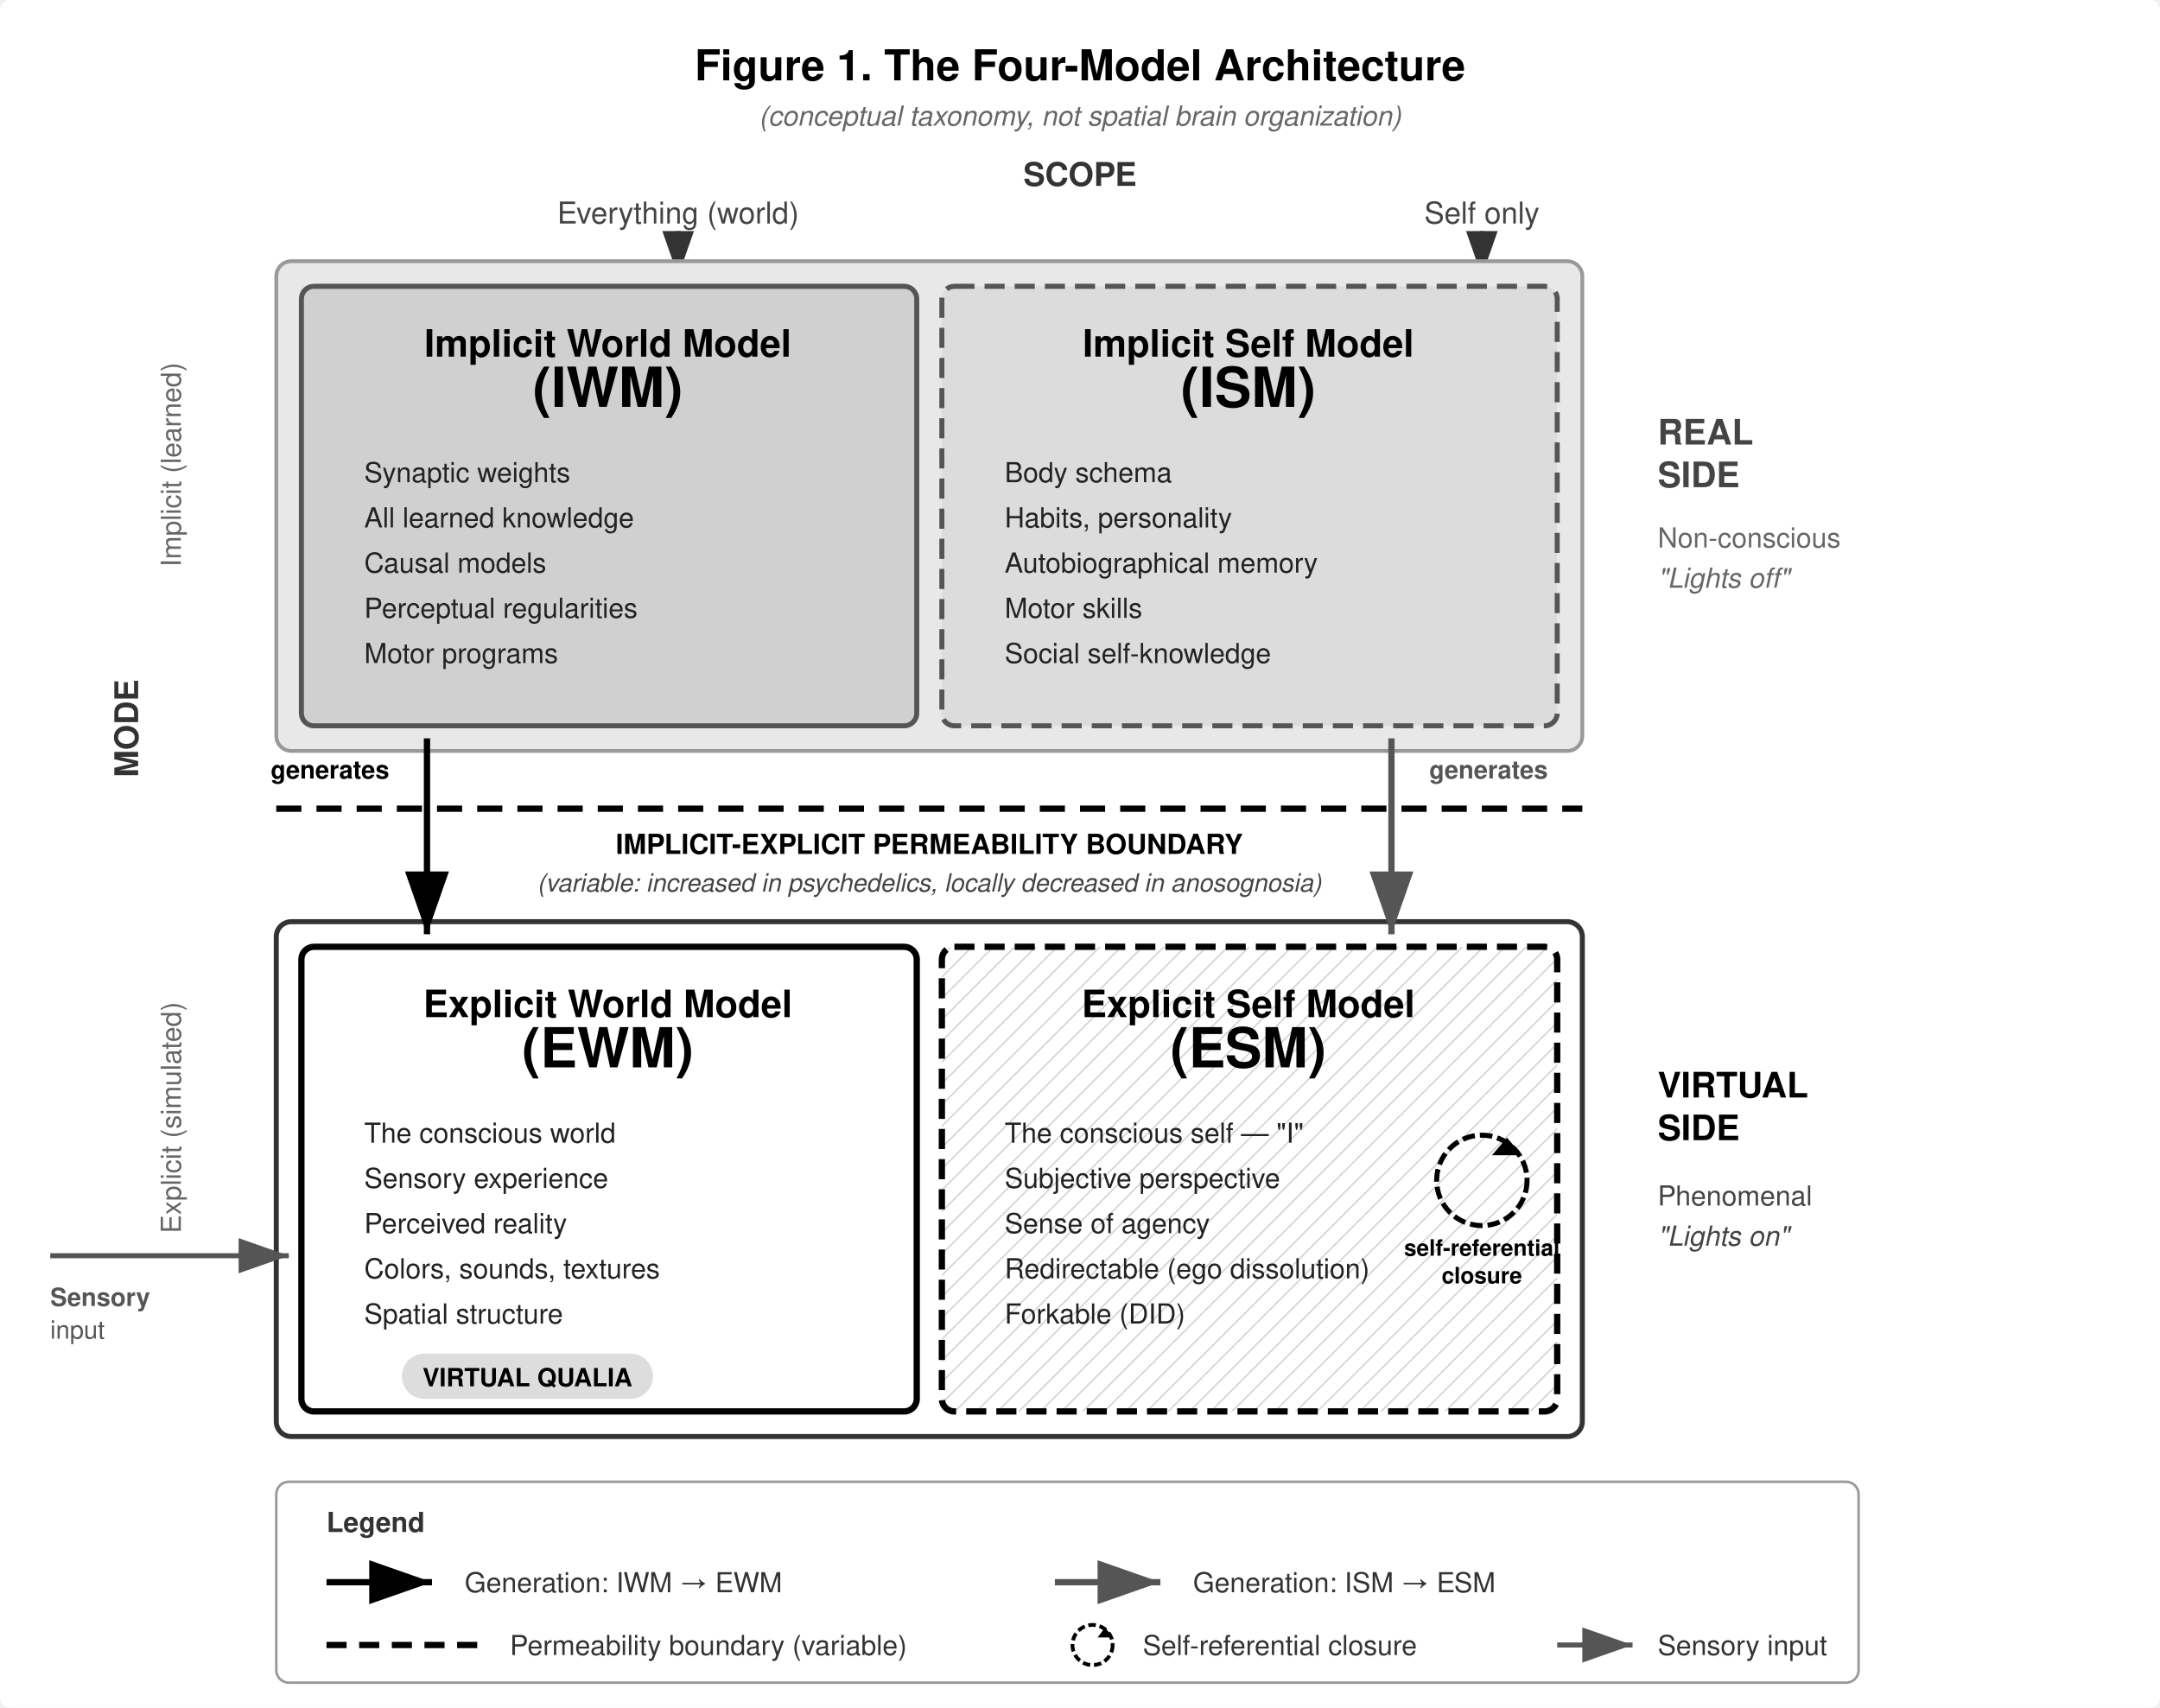
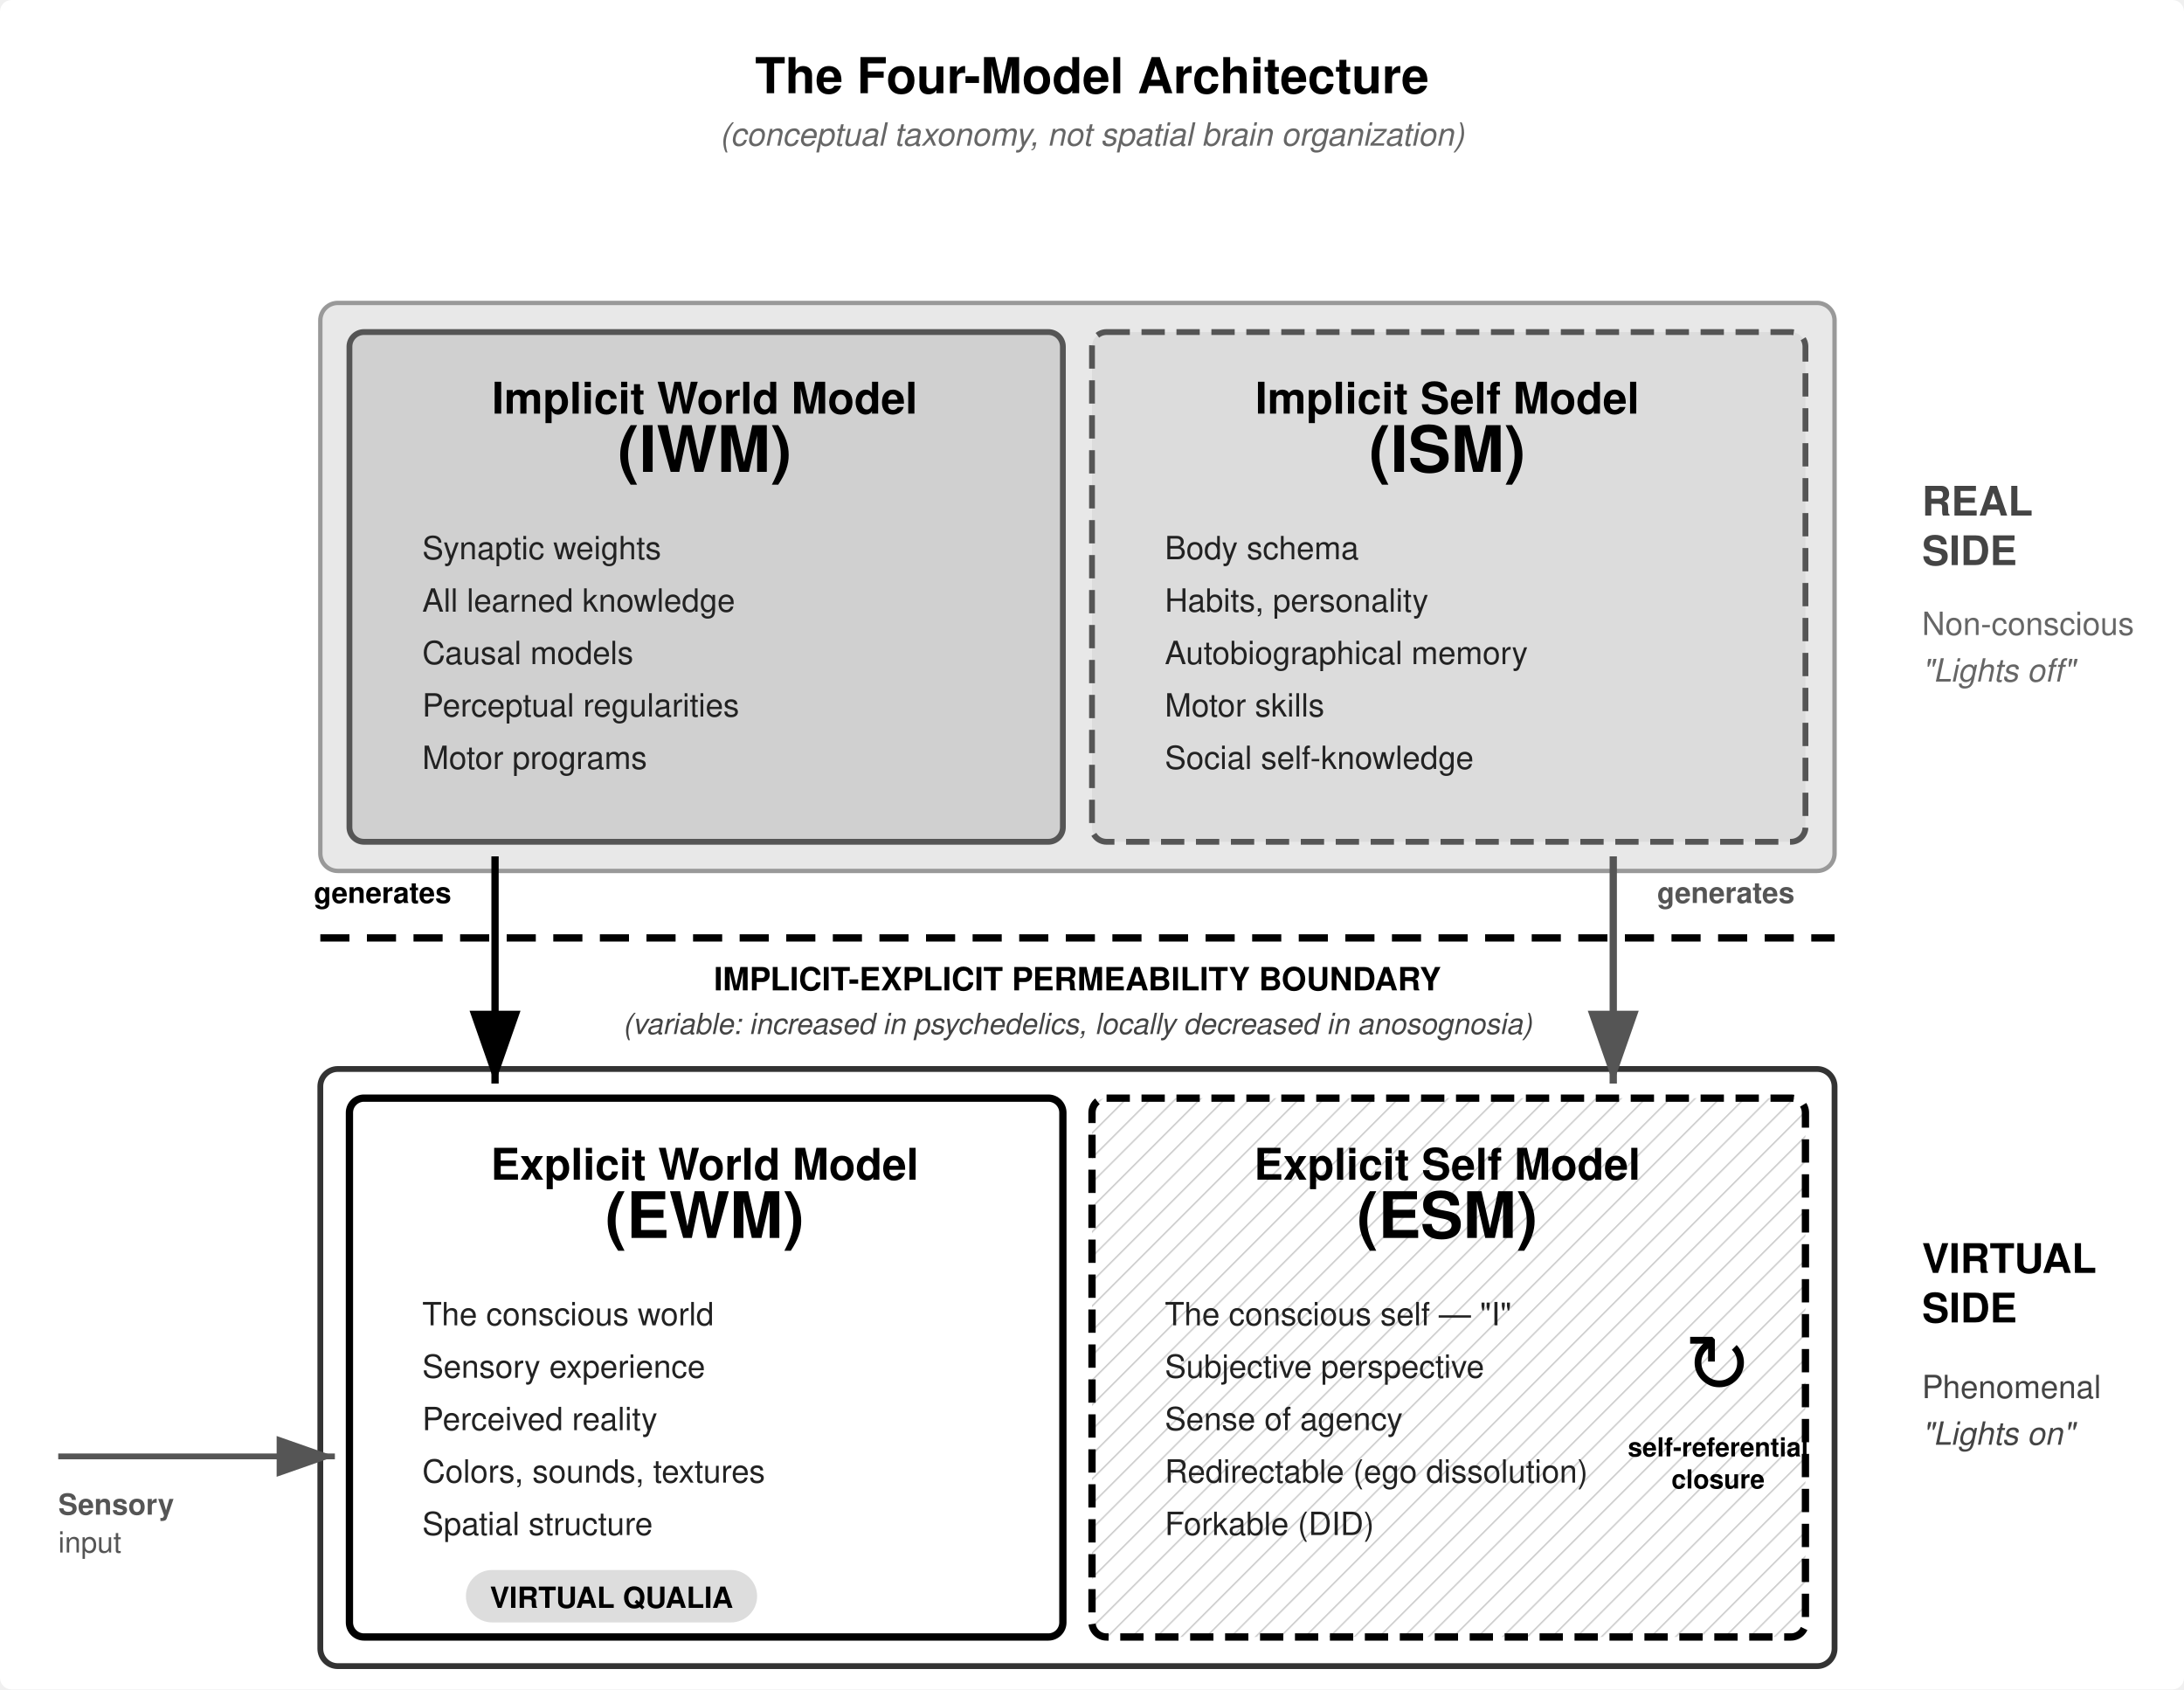
- <svg xmlns="http://www.w3.org/2000/svg" viewBox="0 0 860 680" width="860" height="680" font-family="Helvetica, Arial, sans-serif">
+ <svg xmlns="http://www.w3.org/2000/svg" viewBox="0 0 750 580" width="750" height="580" font-family="Helvetica, Arial, sans-serif">
  <defs>
    <marker id="arrowhead" markerWidth="10" markerHeight="7" refX="10" refY="3.5" orient="auto">
      <polygon points="0 0, 10 3.5, 0 7" fill="#333" />
    </marker>
    <marker id="arrowhead-world" markerWidth="10" markerHeight="7" refX="10" refY="3.5" orient="auto">
      <polygon points="0 0, 10 3.5, 0 7" fill="#000" />
    </marker>
    <marker id="arrowhead-self" markerWidth="10" markerHeight="7" refX="10" refY="3.5" orient="auto">
      <polygon points="0 0, 10 3.5, 0 7" fill="#555" />
    </marker>
    <marker id="arrowhead-sensory" markerWidth="10" markerHeight="7" refX="10" refY="3.5" orient="auto">
      <polygon points="0 0, 10 3.5, 0 7" fill="#555" />
    </marker>
    <pattern id="diag-hatch" width="6" height="6" patternTransform="rotate(45)" patternUnits="userSpaceOnUse">
      <line x1="0" y1="0" x2="0" y2="6" stroke="#CCC" stroke-width="1" />
    </pattern>
  </defs>
-   <rect width="860" height="680" fill="#FFF" rx="4" />
-   <text x="430" y="32" text-anchor="middle" font-size="17" font-weight="bold" fill="#000">Figure 1. The Four-Model Architecture</text>
-   <text x="430" y="50" text-anchor="middle" font-size="11" fill="#666" font-style="italic">(conceptual taxonomy, not spatial brain organization)</text>
-   <text x="430" y="74" text-anchor="middle" font-size="13" fill="#333" font-weight="bold">SCOPE</text>
-   <line x1="270" y1="92" x2="270" y2="110" stroke="#555" stroke-width="1.8" marker-end="url(#arrowhead)" />
-   <line x1="590" y1="92" x2="590" y2="110" stroke="#555" stroke-width="1.8" marker-end="url(#arrowhead)" />
-   <text x="270" y="89" text-anchor="middle" font-size="12" fill="#444">Everything (world)</text>
-   <text x="590" y="89" text-anchor="middle" font-size="12" fill="#444">Self only</text>
-   <text x="55" y="290" text-anchor="middle" font-size="13" fill="#333" font-weight="bold" transform="rotate(-90, 55, 290)">MODE</text>
-   <text x="72" y="185" text-anchor="middle" font-size="11" fill="#666" transform="rotate(-90, 72, 185)">Implicit (learned)</text>
-   <text x="72" y="445" text-anchor="middle" font-size="11" fill="#666" transform="rotate(-90, 72, 445)">Explicit (simulated)</text>
+   <rect width="750" height="580" fill="#FFF" rx="4" />
+   <text x="375" y="32" text-anchor="middle" font-size="17" font-weight="bold" fill="#000">The Four-Model Architecture</text>
+   <text x="375" y="50" text-anchor="middle" font-size="11" fill="#666" font-style="italic">(conceptual taxonomy, not spatial brain organization)</text>
  <rect x="110" y="104" width="520" height="195" rx="6" fill="#E8E8E8" stroke="#999" stroke-width="1.5" />
  <text x="660" y="177" font-size="14" font-weight="bold" fill="#444">REAL</text>
  <text x="660" y="194" font-size="14" font-weight="bold" fill="#444">SIDE</text>
  <text x="660" y="218" font-size="11" fill="#666">Non-conscious</text>
  <text x="660" y="234" font-size="11" font-style="italic" fill="#666">"Lights off"</text>
  <rect x="120" y="114" width="245" height="175" rx="5" fill="#D0D0D0" stroke="#555" stroke-width="2" />
  <text x="242" y="142" text-anchor="middle" font-size="15" font-weight="bold" fill="#000">Implicit World Model</text>
  <text x="242" y="162" text-anchor="middle" font-size="22" font-weight="bold" fill="#000">(IWM)</text>
  <text x="145" y="192" font-size="11" fill="#222">Synaptic weights</text>
  <text x="145" y="210" font-size="11" fill="#222">All learned knowledge</text>
  <text x="145" y="228" font-size="11" fill="#222">Causal models</text>
  <text x="145" y="246" font-size="11" fill="#222">Perceptual regularities</text>
  <text x="145" y="264" font-size="11" fill="#222">Motor programs</text>
  <rect x="375" y="114" width="245" height="175" rx="5" fill="#DCDCDC" stroke="#555" stroke-width="2" stroke-dasharray="8,4" />
  <text x="497" y="142" text-anchor="middle" font-size="15" font-weight="bold" fill="#000">Implicit Self Model</text>
  <text x="497" y="162" text-anchor="middle" font-size="22" font-weight="bold" fill="#000">(ISM)</text>
  <text x="400" y="192" font-size="11" fill="#222">Body schema</text>
  <text x="400" y="210" font-size="11" fill="#222">Habits, personality</text>
  <text x="400" y="228" font-size="11" fill="#222">Autobiographical memory</text>
  <text x="400" y="246" font-size="11" fill="#222">Motor skills</text>
  <text x="400" y="264" font-size="11" fill="#222">Social self-knowledge</text>
  <line x1="110" y1="322" x2="630" y2="322" stroke="#000" stroke-width="2.5" stroke-dasharray="10,6" />
  <text x="370" y="340" text-anchor="middle" font-size="11" font-weight="bold" fill="#000">IMPLICIT-EXPLICIT PERMEABILITY BOUNDARY</text>
  <text x="370" y="355" text-anchor="middle" font-size="10" fill="#444" font-style="italic">(variable: increased in psychedelics, locally decreased in anosognosia)</text>
  <rect x="110" y="367" width="520" height="205" rx="6" fill="#FFF" stroke="#333" stroke-width="2" />
  <text x="660" y="437" font-size="14" font-weight="bold" fill="#000">VIRTUAL</text>
  <text x="660" y="454" font-size="14" font-weight="bold" fill="#000">SIDE</text>
  <text x="660" y="480" font-size="11" fill="#444">Phenomenal</text>
  <text x="660" y="496" font-size="11" font-style="italic" fill="#444">"Lights on"</text>
  <rect x="120" y="377" width="245" height="185" rx="5" fill="#FFF" stroke="#000" stroke-width="2.5" />
  <text x="242" y="405" text-anchor="middle" font-size="15" font-weight="bold" fill="#000">Explicit World Model</text>
  <text x="242" y="425" text-anchor="middle" font-size="22" font-weight="bold" fill="#000">(EWM)</text>
  <text x="145" y="455" font-size="11" fill="#222">The conscious world</text>
  <text x="145" y="473" font-size="11" fill="#222">Sensory experience</text>
  <text x="145" y="491" font-size="11" fill="#222">Perceived reality</text>
  <text x="145" y="509" font-size="11" fill="#222">Colors, sounds, textures</text>
  <text x="145" y="527" font-size="11" fill="#222">Spatial structure</text>
  <rect x="160" y="539" width="100" height="18" rx="9" fill="#DDD" />
  <text x="210" y="552" text-anchor="middle" font-size="10" font-weight="bold" fill="#000">VIRTUAL QUALIA</text>
  <rect x="375" y="377" width="245" height="185" rx="5" fill="url(#diag-hatch)" stroke="#000" stroke-width="2.5" stroke-dasharray="8,4" />
  <text x="497" y="405" text-anchor="middle" font-size="15" font-weight="bold" fill="#000">Explicit Self Model</text>
  <text x="497" y="425" text-anchor="middle" font-size="22" font-weight="bold" fill="#000">(ESM)</text>
  <text x="400" y="455" font-size="11" fill="#222">The conscious self — "I"</text>
  <text x="400" y="473" font-size="11" fill="#222">Subjective perspective</text>
  <text x="400" y="491" font-size="11" fill="#222">Sense of agency</text>
  <text x="400" y="509" font-size="11" fill="#222">Redirectable (ego dissolution)</text>
  <text x="400" y="527" font-size="11" fill="#222">Forkable (DID)</text>
-   <circle cx="590" cy="470" r="18" fill="none" stroke="#000" stroke-width="2" stroke-dasharray="5,2" />
-   <polygon points="600,453 606,460 594,460" fill="#000" />
+   <text x="590" y="478" text-anchor="middle" font-size="28" fill="#000">↻</text>
  <text x="590" y="500" text-anchor="middle" font-size="9" font-weight="bold" fill="#000">self-referential</text>
  <text x="590" y="511" text-anchor="middle" font-size="9" font-weight="bold" fill="#000">closure</text>
  <line x1="170" y1="294" x2="170" y2="372" stroke="#000" stroke-width="2.5" marker-end="url(#arrowhead-world)" />
  <text x="155" y="310" font-size="10" fill="#000" font-weight="bold" text-anchor="end">generates</text>
  <line x1="554" y1="294" x2="554" y2="372" stroke="#555" stroke-width="2.5" marker-end="url(#arrowhead-self)" />
  <text x="569" y="310" font-size="10" fill="#555" font-weight="bold">generates</text>
  <line x1="20" y1="500" x2="115" y2="500" stroke="#555" stroke-width="2" marker-end="url(#arrowhead-sensory)" />
  <text x="20" y="520" font-size="10" fill="#555" font-weight="bold" text-anchor="start">Sensory</text>
  <text x="20" y="533" font-size="10" fill="#555" text-anchor="start">input</text>
-   <rect x="110" y="590" width="630" height="80" rx="5" fill="none" stroke="#999" stroke-width="1" />
-   <text x="130" y="610" font-size="11" font-weight="bold" fill="#333">Legend</text>
-   <line x1="130" y1="630" x2="172" y2="630" stroke="#000" stroke-width="2.5" marker-end="url(#arrowhead-world)" />
-   <text x="185" y="634" font-size="11" fill="#333">Generation: IWM → EWM</text>
-   <line x1="420" y1="630" x2="462" y2="630" stroke="#555" stroke-width="2.5" marker-end="url(#arrowhead-self)" />
-   <text x="475" y="634" font-size="11" fill="#333">Generation: ISM → ESM</text>
-   <line x1="130" y1="655" x2="190" y2="655" stroke="#000" stroke-width="2.5" stroke-dasharray="8,5" />
-   <text x="203" y="659" font-size="11" fill="#333">Permeability boundary (variable)</text>
-   <circle cx="435" cy="655" r="8" fill="none" stroke="#000" stroke-width="1.5" stroke-dasharray="3,1.5" />
-   <polygon points="440,648 443,652 437,652" fill="#000" />
-   <text x="455" y="659" font-size="11" fill="#333">Self-referential closure</text>
-   <line x1="620" y1="655" x2="650" y2="655" stroke="#555" stroke-width="2" marker-end="url(#arrowhead-sensory)" />
-   <text x="660" y="659" font-size="11" fill="#333">Sensory input</text>
</svg>
